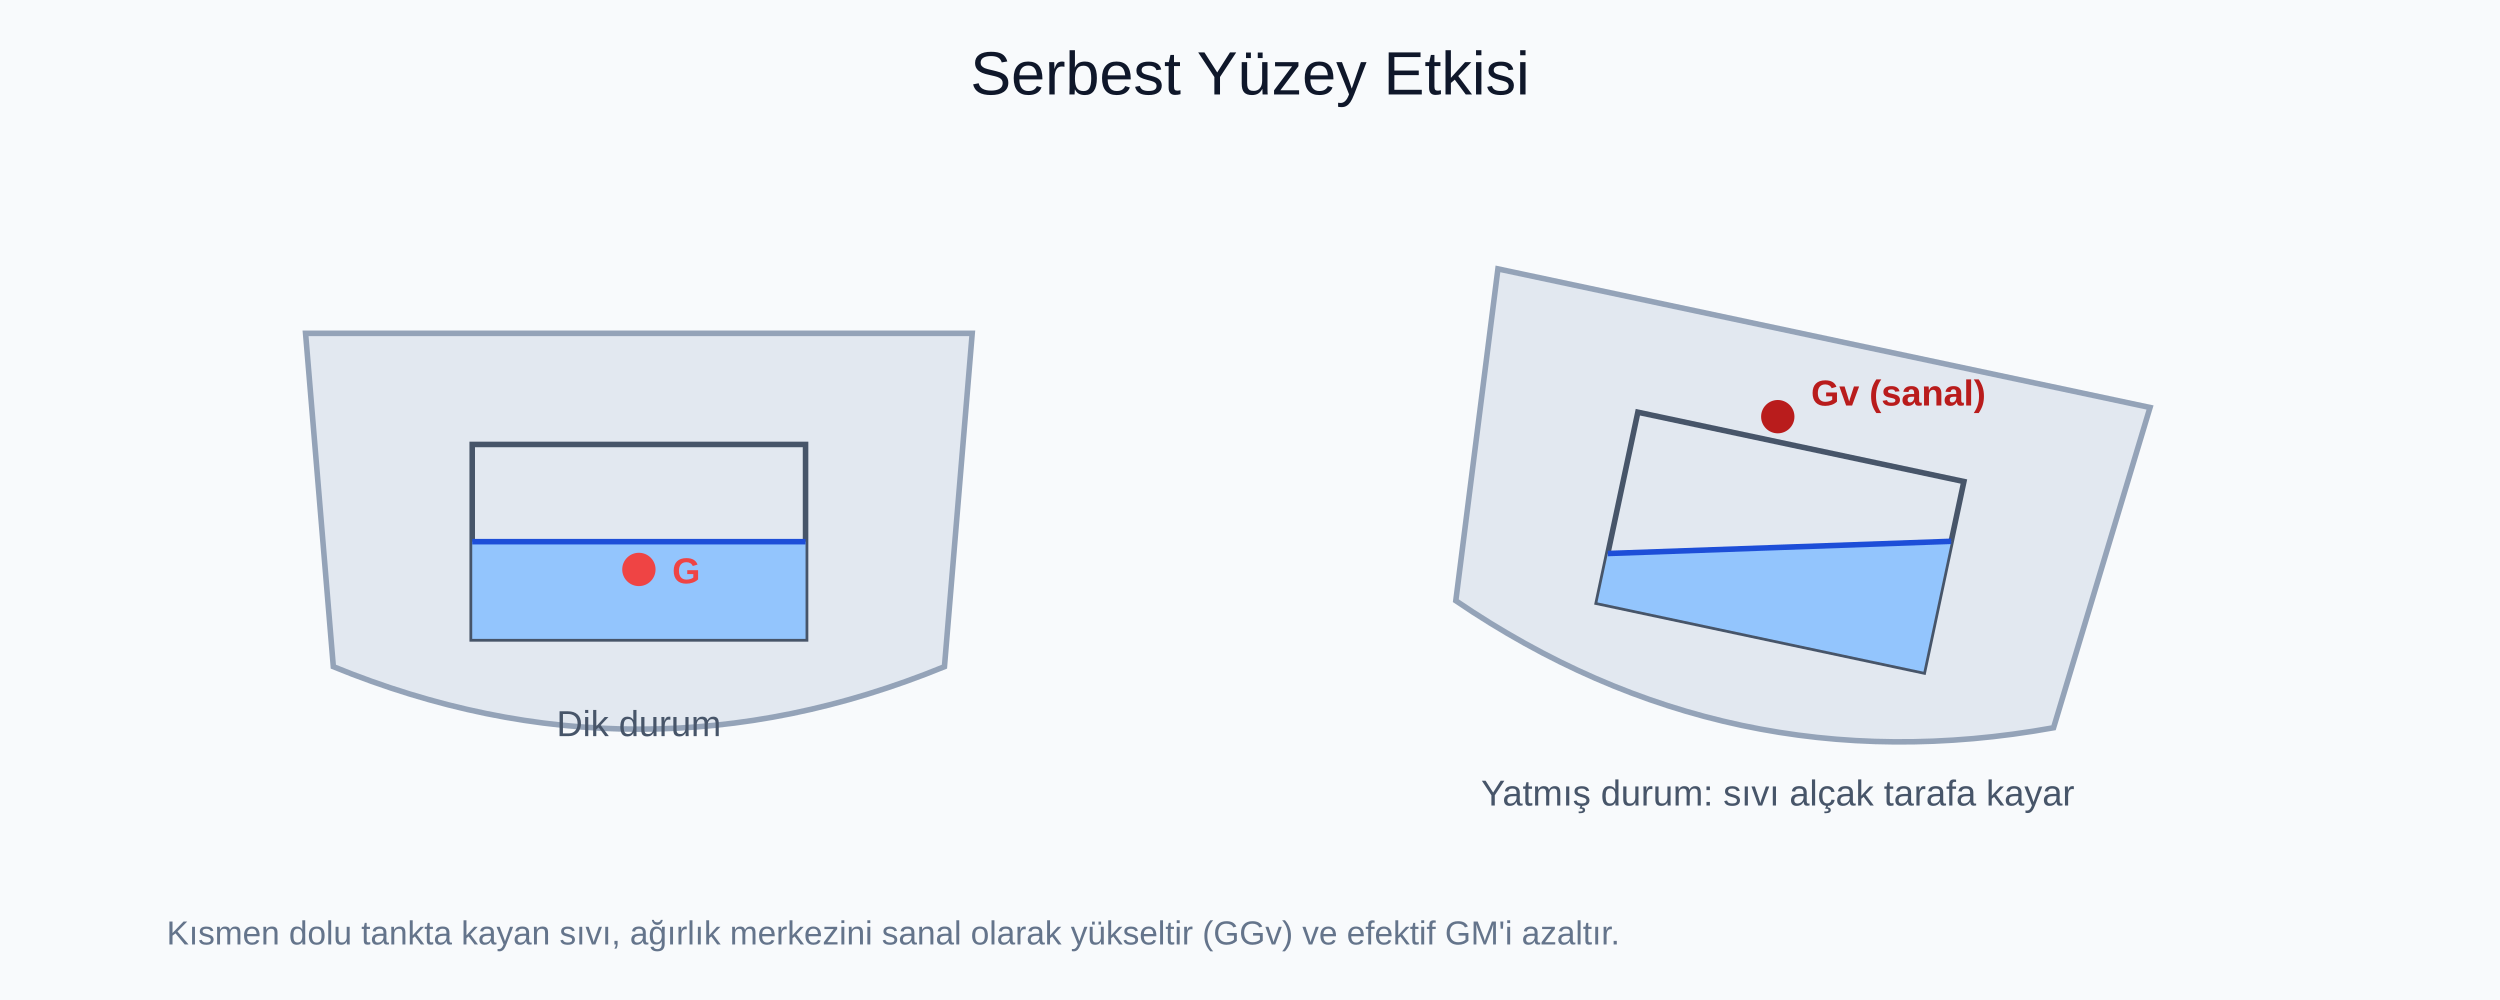
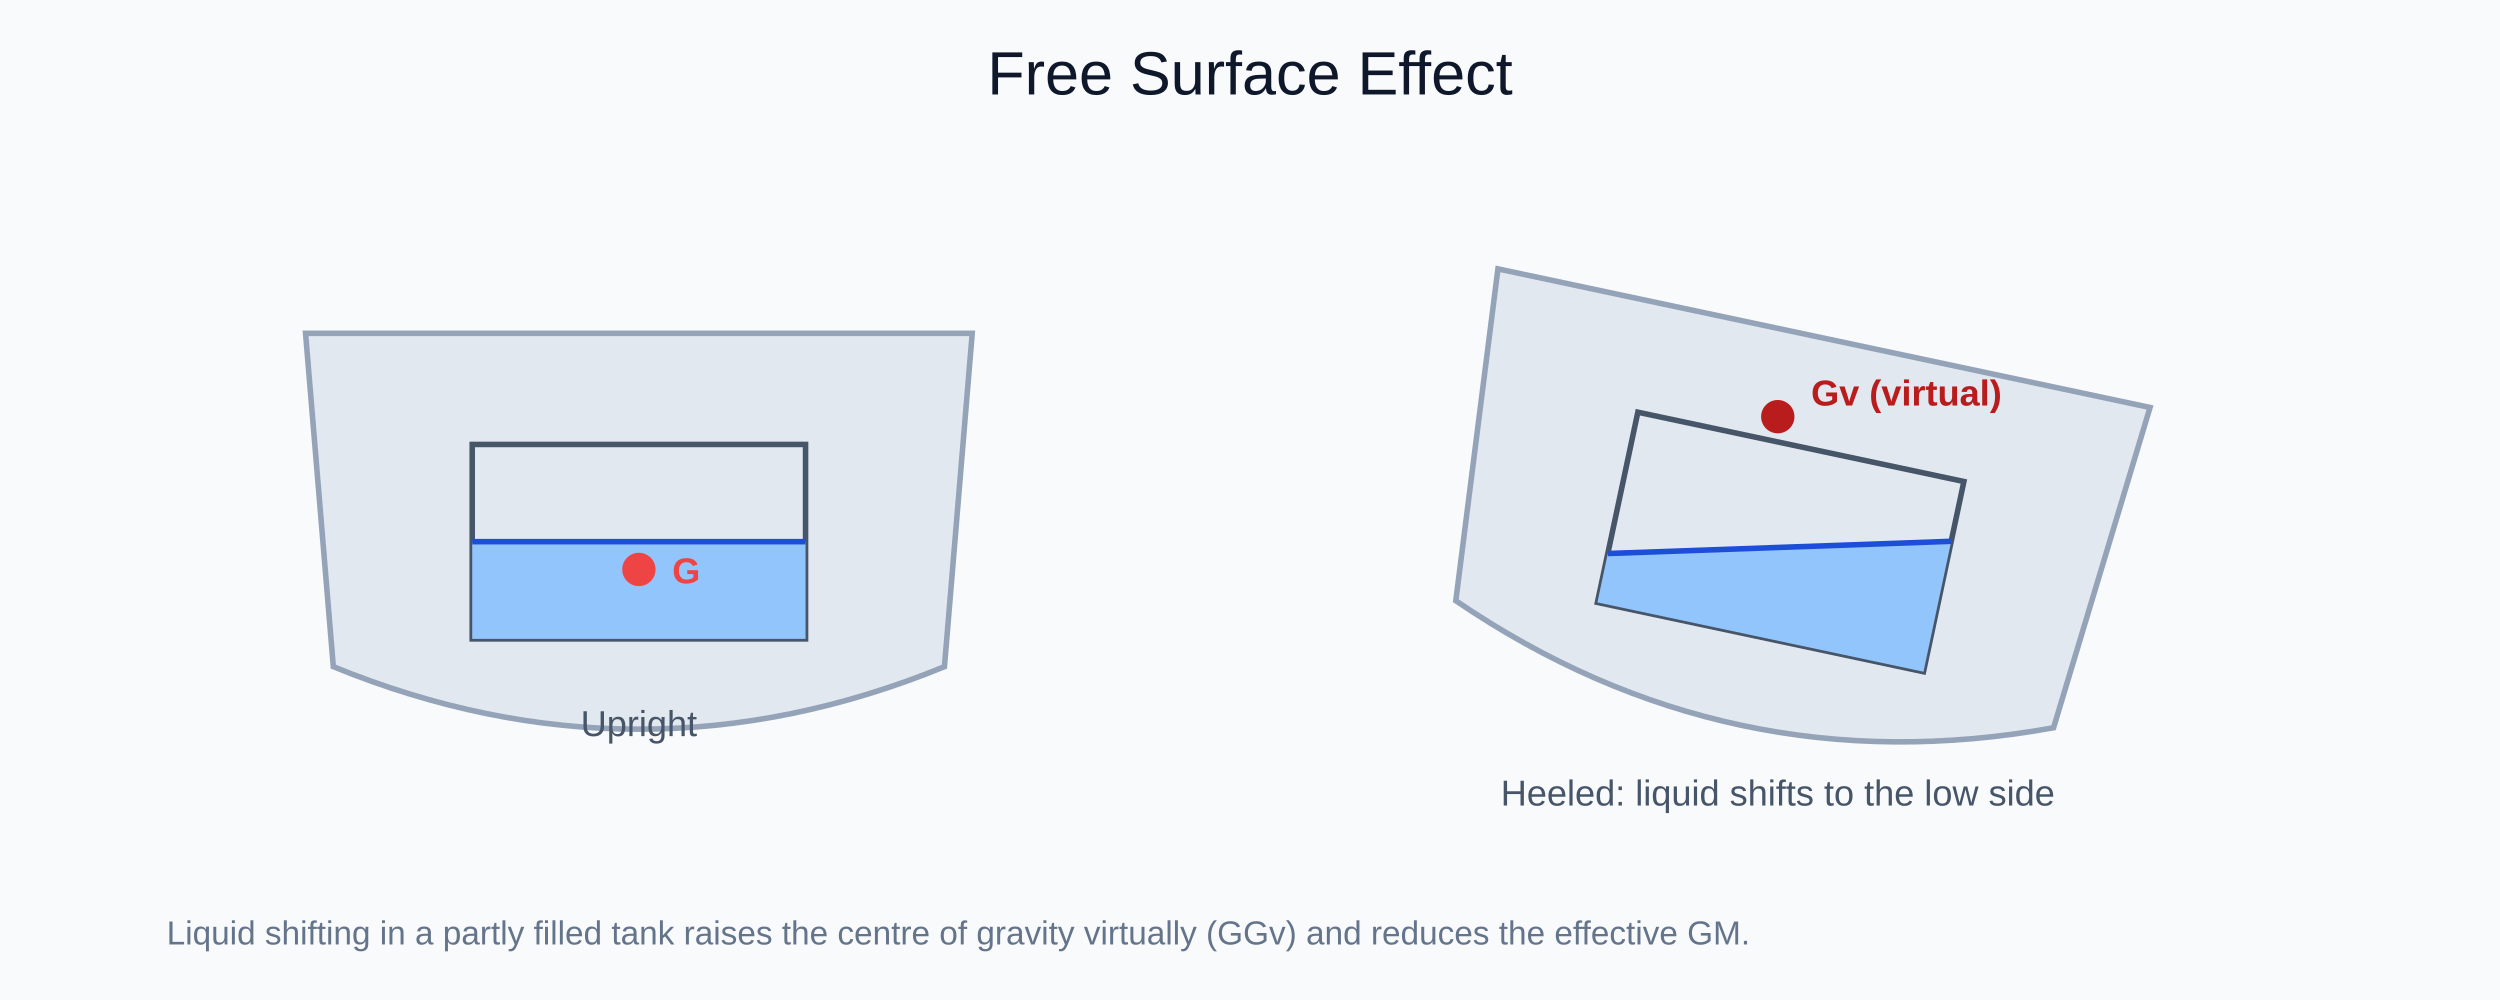
<svg xmlns="http://www.w3.org/2000/svg" width="900" height="360" viewBox="0 0 900 360">
  <rect width="900" height="360" fill="#f8fafc" />
-   <text x="450" y="34" text-anchor="middle" font-size="22" font-family="Arial" fill="#0f172a">Serbest Yüzey Etkisi</text>
+   <text x="450" y="34" text-anchor="middle" font-size="22" font-family="Arial" fill="#0f172a">Free Surface Effect</text>
  <g>
    <path d="M110 120 L350 120 L340 240 Q230 285 120 240 Z" fill="#e2e8f0" stroke="#94a3b8" stroke-width="2" />
    <rect x="170" y="160" width="120" height="70" fill="none" stroke="#475569" stroke-width="2" />
    <rect x="170" y="195" width="120" height="35" fill="#93c5fd" />
    <line x1="170" y1="195" x2="290" y2="195" stroke="#1d4ed8" stroke-width="2" />
-     <text x="230" y="265" text-anchor="middle" font-size="13" font-family="Arial" fill="#475569">Dik durum</text>
+     <text x="230" y="265" text-anchor="middle" font-size="13" font-family="Arial" fill="#475569">Upright</text>
  </g>
  <g transform="rotate(12 640 200)">
    <path d="M520 120 L760 120 L750 240 Q640 285 530 240 Z" fill="#e2e8f0" stroke="#94a3b8" stroke-width="2" />
    <rect x="580" y="160" width="120" height="70" fill="none" stroke="#475569" stroke-width="2" />
    <path d="M580 230 L580 212 L700 182 L700 230 Z" fill="#93c5fd" />
    <line x1="580" y1="212" x2="700" y2="182" stroke="#1d4ed8" stroke-width="2" />
  </g>
-   <text x="640" y="290" text-anchor="middle" font-size="13" font-family="Arial" fill="#475569">Yatmış durum: sıvı alçak tarafa kayar</text>
+   <text x="640" y="290" text-anchor="middle" font-size="13" font-family="Arial" fill="#475569">Heeled: liquid shifts to the low side</text>
  <circle cx="230" cy="205" r="6" fill="#ef4444" />
  <text x="242" y="210" font-size="13" font-weight="bold" font-family="Arial" fill="#ef4444">G</text>
  <circle cx="640" cy="150" r="6" fill="#b91c1c" />
-   <text x="652" y="146" font-size="13" font-weight="bold" font-family="Arial" fill="#b91c1c">Gv (sanal)</text>
-   <text x="60" y="340" font-size="12" font-family="Arial" fill="#64748b">Kısmen dolu tankta kayan sıvı, ağırlık merkezini sanal olarak yükseltir (GGv) ve efektif GM'i azaltır.</text>
+   <text x="652" y="146" font-size="13" font-weight="bold" font-family="Arial" fill="#b91c1c">Gv (virtual)</text>
+   <text x="60" y="340" font-size="12" font-family="Arial" fill="#64748b">Liquid shifting in a partly filled tank raises the centre of gravity virtually (GGv) and reduces the effective GM.</text>
</svg>
